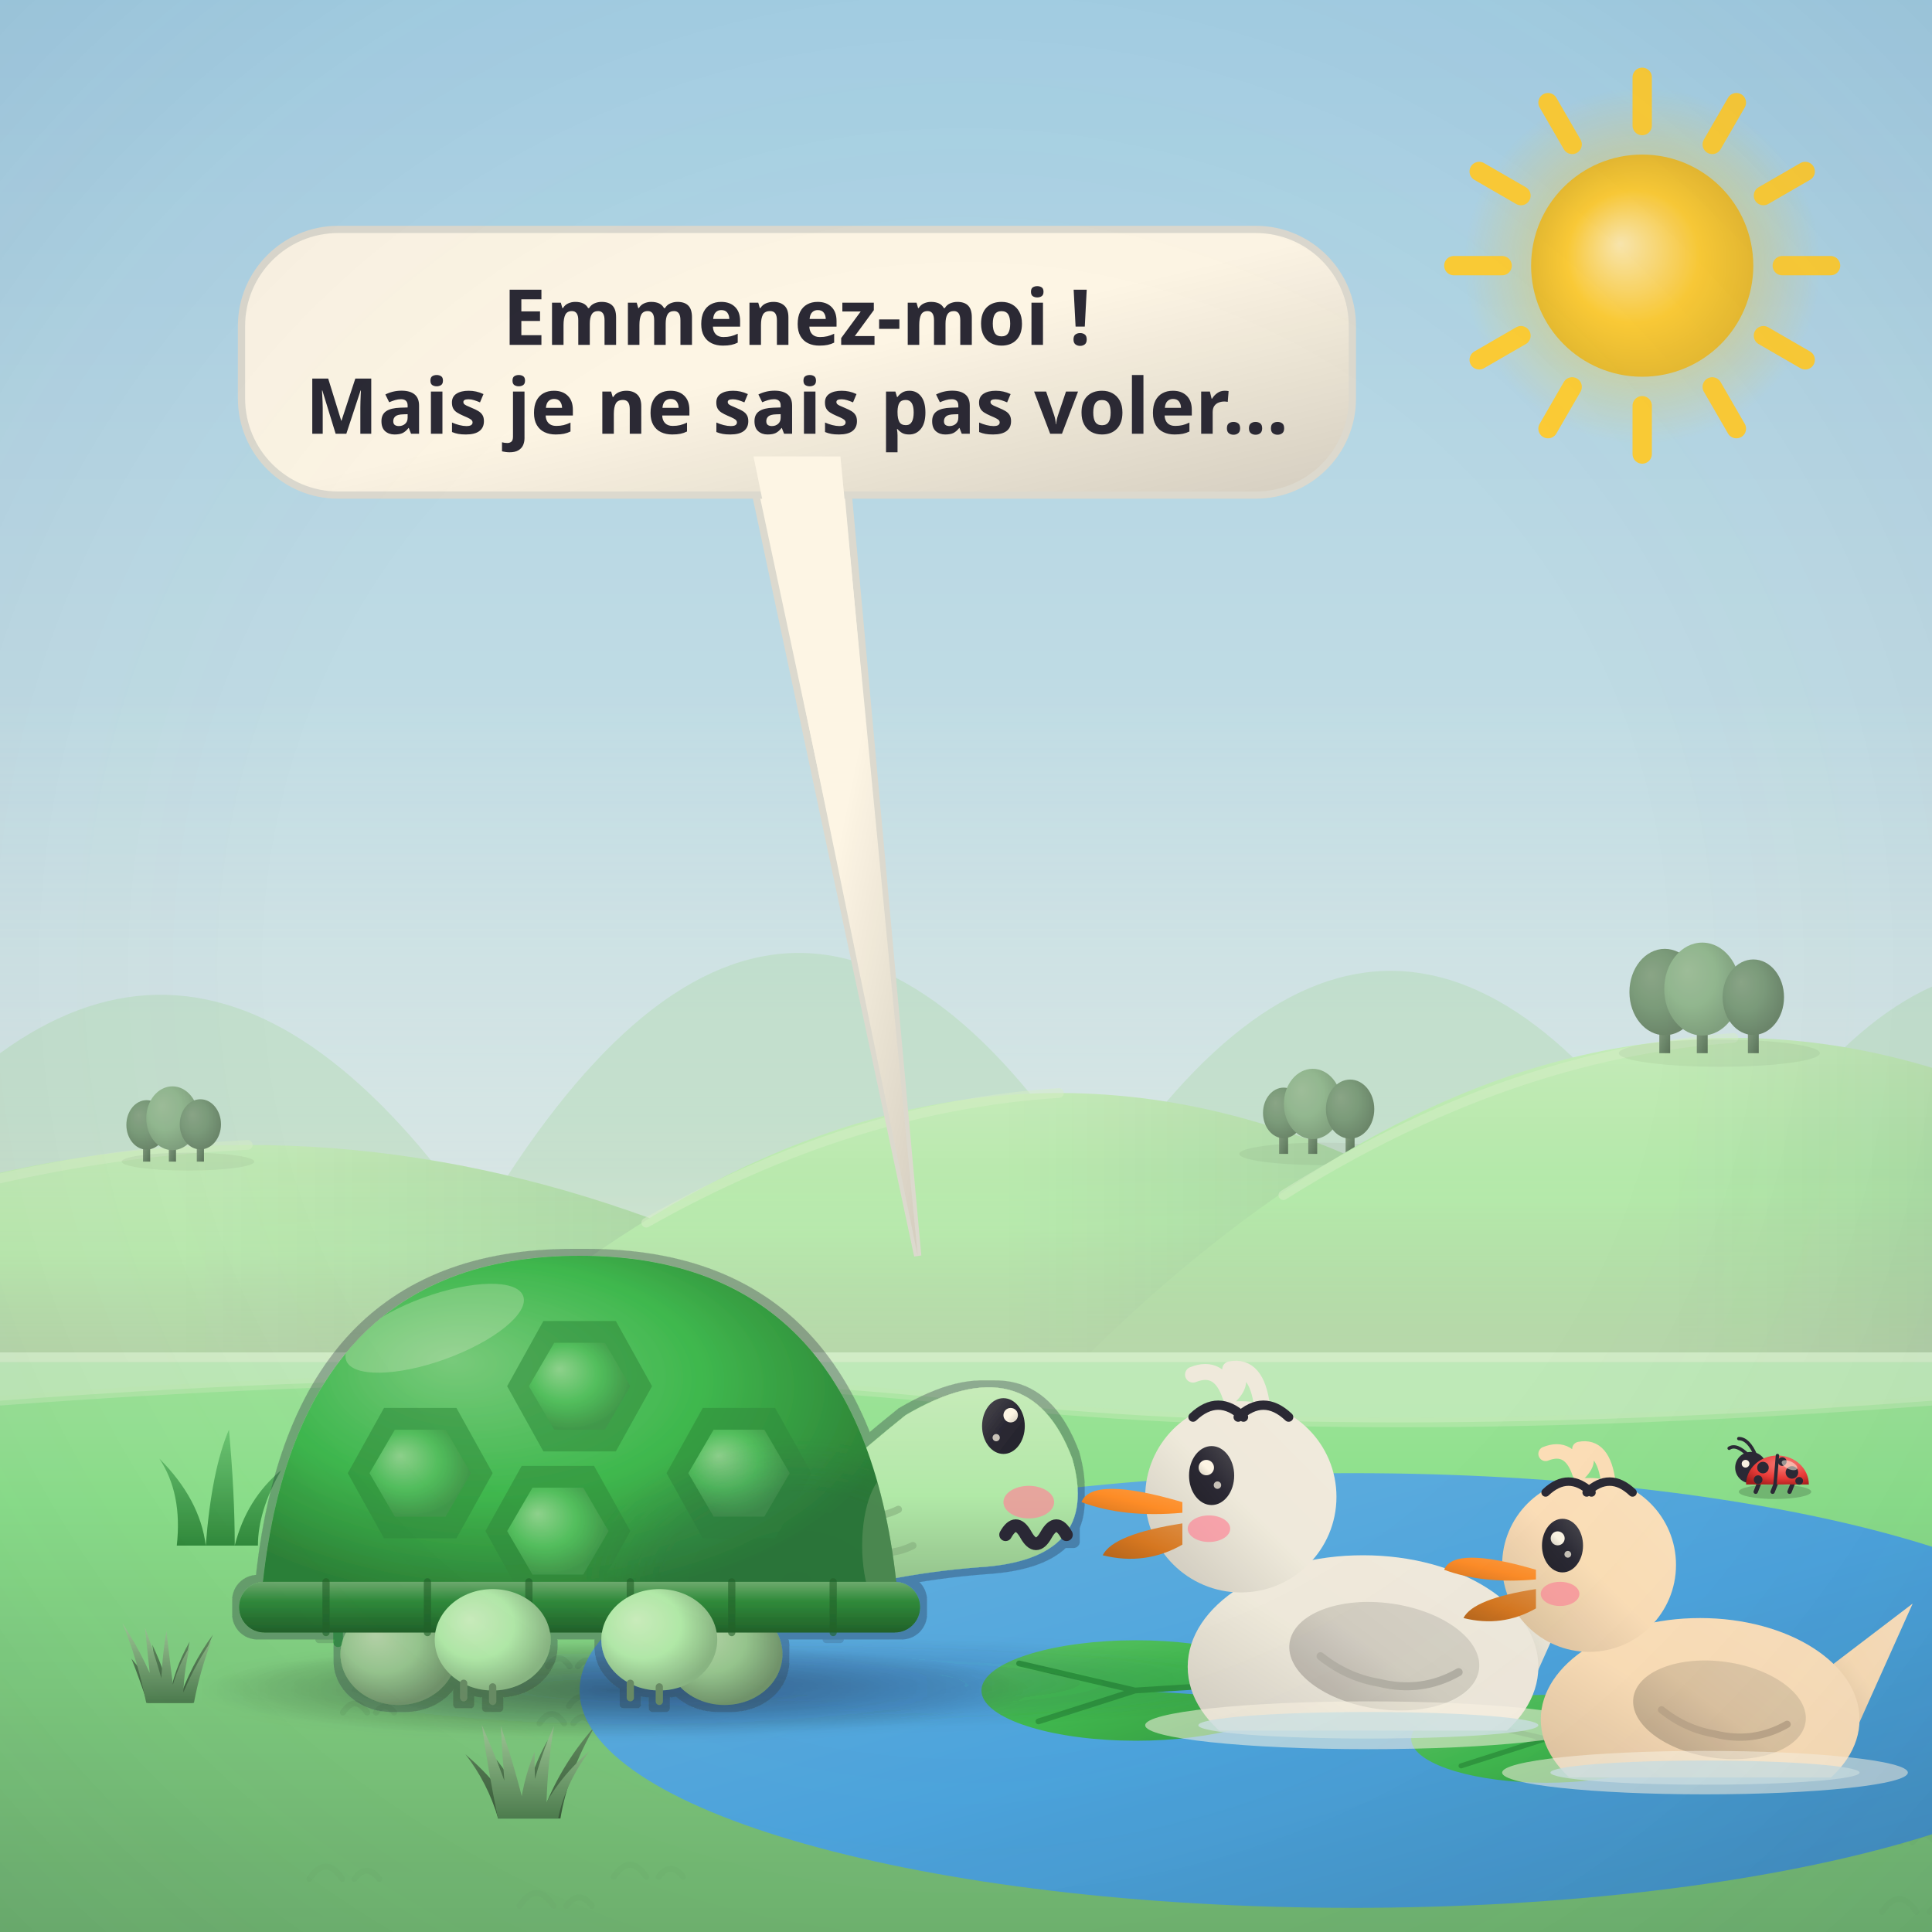
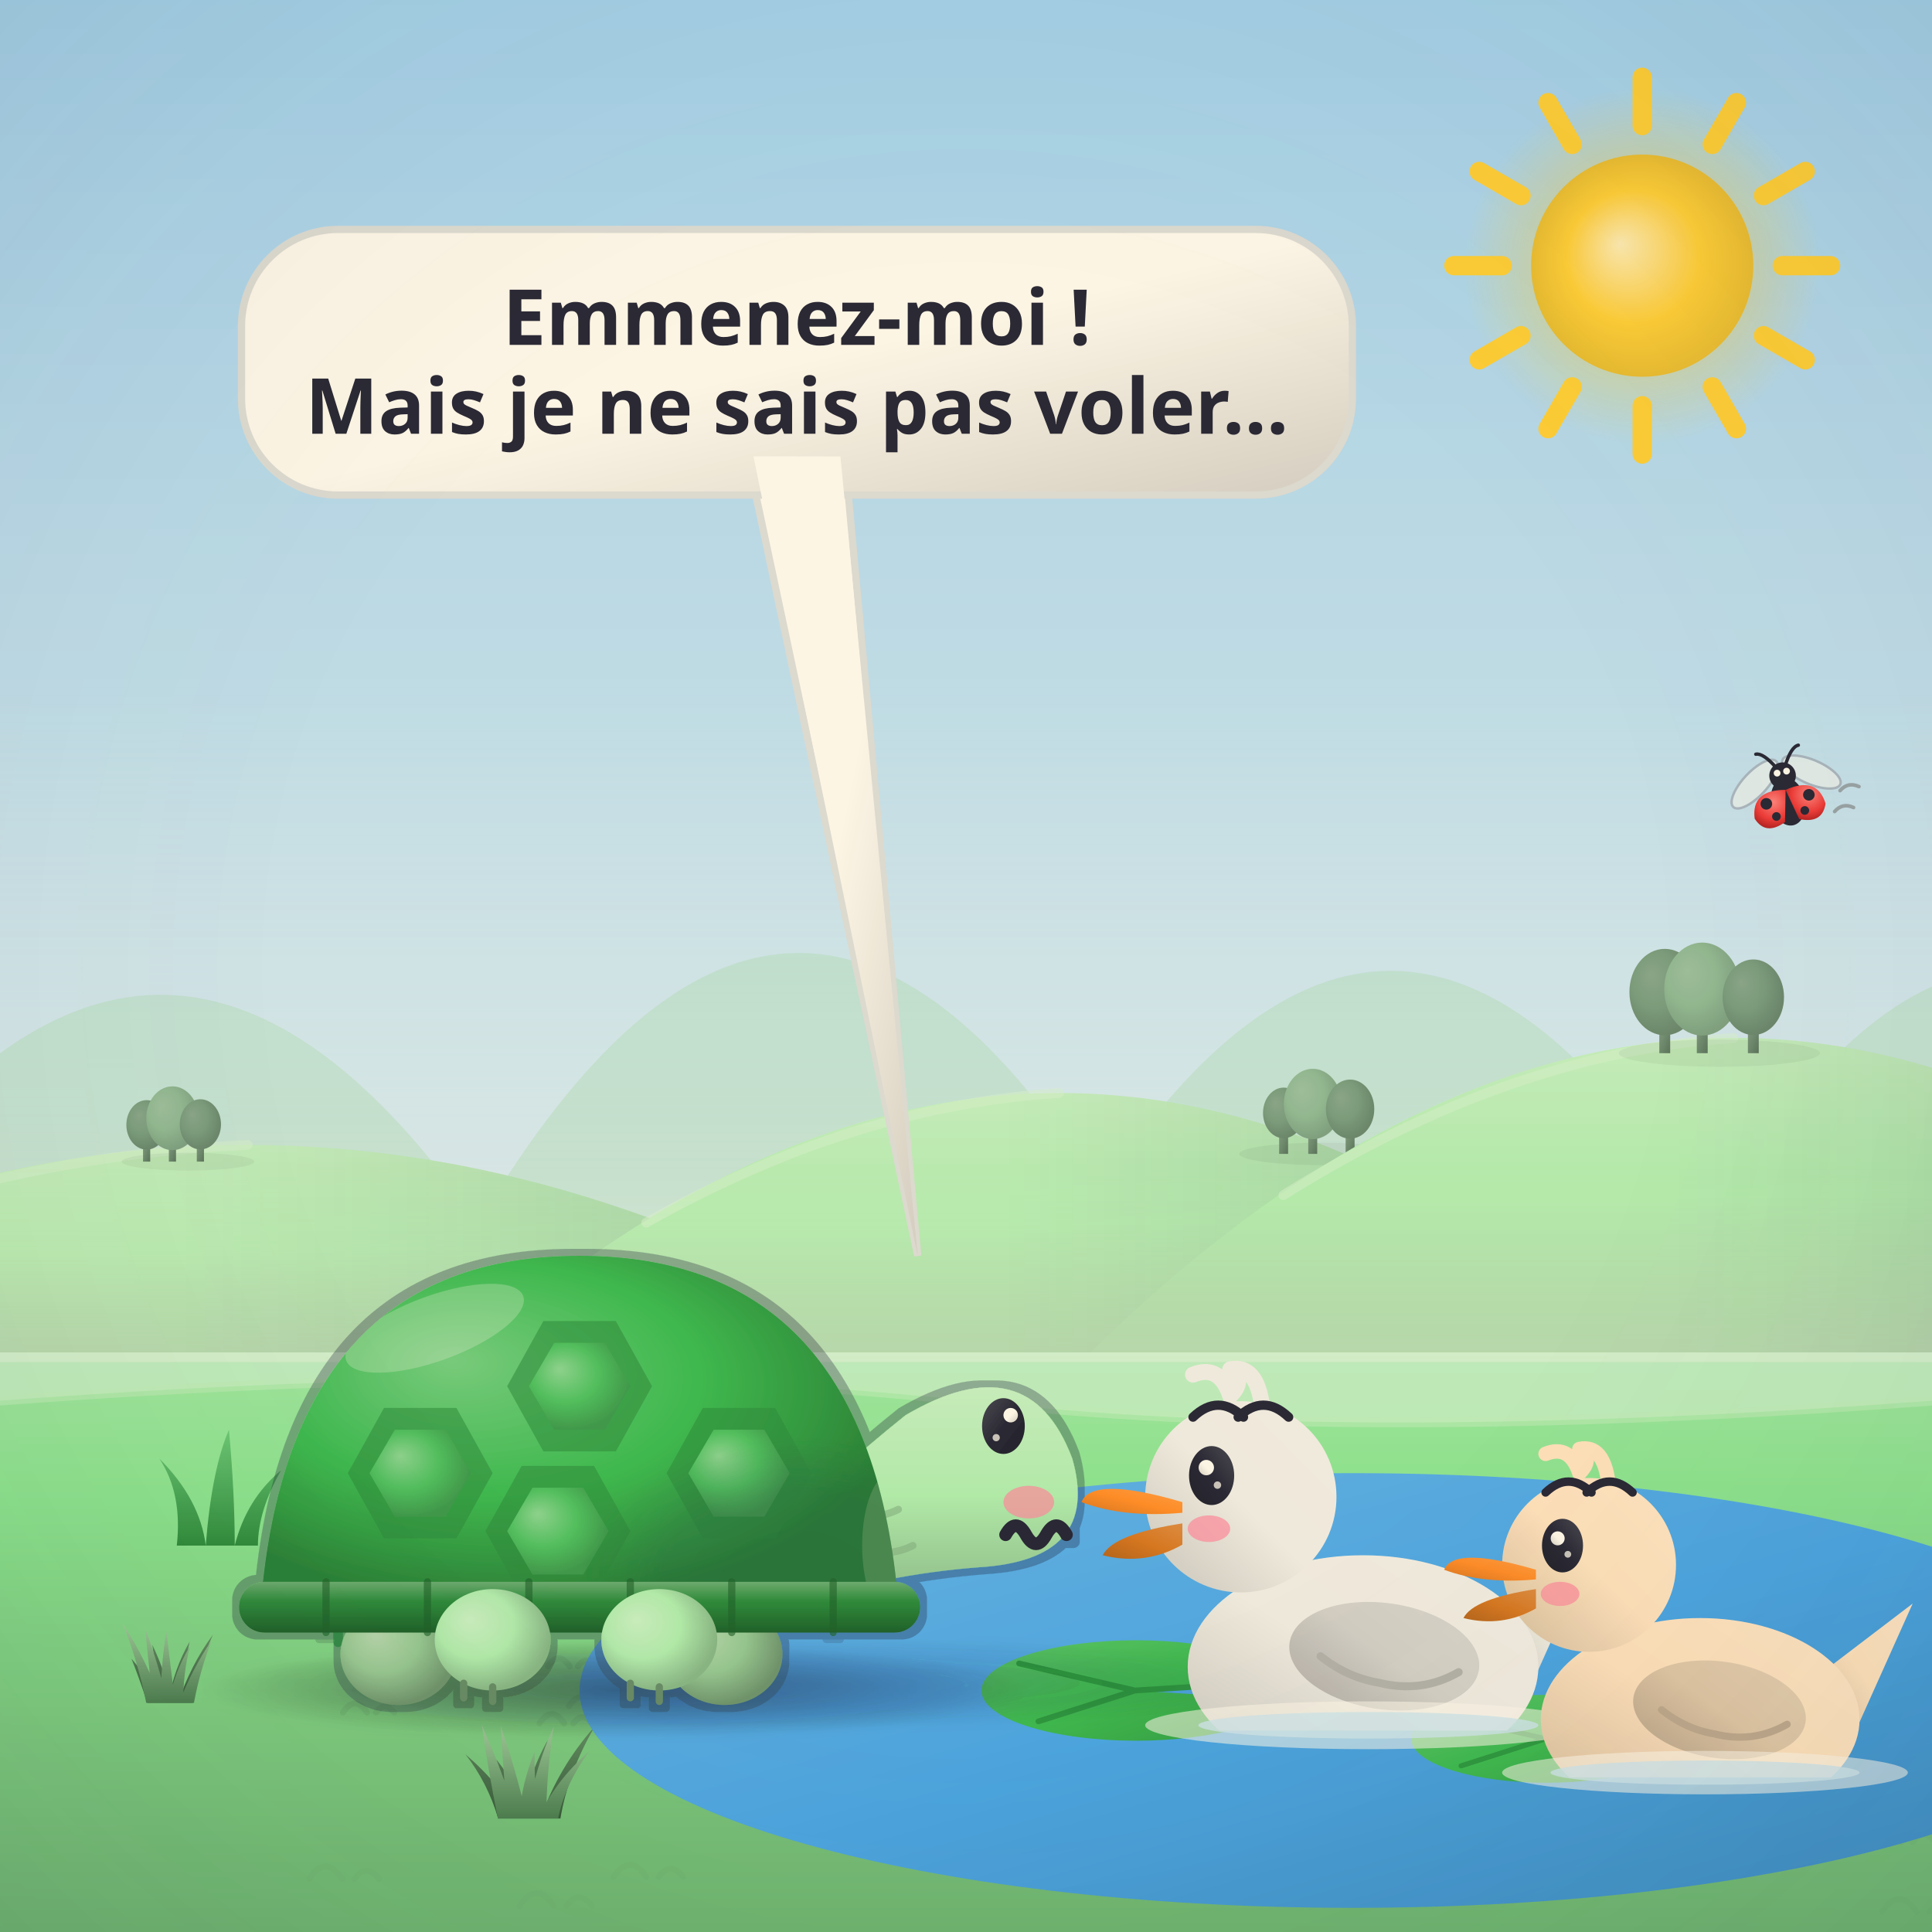
<svg xmlns="http://www.w3.org/2000/svg" viewBox="0 0 800 800" width="800" height="800">
  <defs>
    <linearGradient id="d16" x1="0" y1="0" x2="0" y2="1">
      <stop offset="0" stop-color="#a5d8ff" />
      <stop offset="0.5" stop-color="#cce9ff" />
      <stop offset="1" stop-color="#e7f5ff" />
    </linearGradient>
    <linearGradient id="vol0044542" x1="0" y1="0" x2="1" y2="1">
      <stop offset="0" stop-color="#ffffff" />
      <stop offset="0.5" stop-color="#fff" />
      <stop offset="1" stop-color="#d6d6d6" />
    </linearGradient>
    <radialGradient id="vol0786585" cx="0.4" cy="0.3" r="0.8">
      <stop offset="0" stop-color="#ff8787" />
      <stop offset="0.6" stop-color="#f03e3e" />
      <stop offset="1" stop-color="#a61e1e" />
    </radialGradient>
    <radialGradient id="vol0b5e702" cx="0.5" cy="0.5" r="0.5">
      <stop offset="0" stop-color="#1c2a52" stop-opacity="0.149" />
      <stop offset="0.62" stop-color="#1c2a52" stop-opacity="0.132" />
      <stop offset="1" stop-color="#1c2a52" stop-opacity="0" />
    </radialGradient>
    <linearGradient id="vol0dc8f22" x1="0" y1="0" x2="0" y2="1">
      <stop offset="0" stop-color="#9eecaa" />
      <stop offset="0.22" stop-color="#8ce99a" />
      <stop offset="1" stop-color="#70ba7b" />
    </linearGradient>
    <linearGradient id="vol0eeb2a7" x1="0" y1="0" x2="0" y2="1">
      <stop offset="0" stop-color="#a2d2a9" />
      <stop offset="1" stop-color="#4e8256" />
    </linearGradient>
    <linearGradient id="vol1fdc36e" x1="0" y1="0" x2="0" y2="1">
      <stop offset="0" stop-color="#c9f5cf" />
      <stop offset="0.5" stop-color="#b2f2bb" />
      <stop offset="1" stop-color="#8ec195" />
    </linearGradient>
    <radialGradient id="vol22f2924" cx="0.4" cy="0.4" r="0.6" fx="0.3" fy="0.3">
      <stop offset="0" stop-color="#ffe99d" />
      <stop offset="0.55" stop-color="#ffd43b" />
      <stop offset="1" stop-color="#bf9f2c" />
    </radialGradient>
    <radialGradient id="vol285ebc9" cx="0.5" cy="0.5" r="0.5">
      <stop offset="0" stop-color="#000" stop-opacity="0.286" />
      <stop offset="0.55" stop-color="#000" stop-opacity="0.143" />
      <stop offset="1" stop-color="#000" stop-opacity="0" />
    </radialGradient>
    <linearGradient id="vol31ba5c9" x1="0" y1="0" x2="1" y2="1">
      <stop offset="0" stop-color="#e4d4bf" />
      <stop offset="0.5" stop-color="#e0ccb3" />
      <stop offset="1" stop-color="#bcab96" />
    </linearGradient>
    <radialGradient id="vol32b1e82" cx="0.4" cy="0.4" r="0.6" fx="0.3" fy="0.3">
      <stop offset="0" stop-color="#8fd99c" />
      <stop offset="0.55" stop-color="#53c667" />
      <stop offset="1" stop-color="#429e52" />
    </radialGradient>
    <linearGradient id="vol38c8b34" x1="0" y1="0" x2="1" y2="1">
      <stop offset="0" stop-color="#4c4c59" />
      <stop offset="0.5" stop-color="#2b2b3a" />
      <stop offset="1" stop-color="#242430" />
    </linearGradient>
    <linearGradient id="vol4430391" x1="0" y1="0" x2="1" y2="1">
      <stop offset="0" stop-color="#ffebd4" />
      <stop offset="0.5" stop-color="#ffe8cc" />
      <stop offset="1" stop-color="#d6c2ab" />
    </linearGradient>
    <radialGradient id="vol4766972" cx="0.4" cy="0.4" r="0.6" fx="0.3" fy="0.3">
      <stop offset="0" stop-color="#79d289" />
      <stop offset="0.55" stop-color="#40c057" />
      <stop offset="1" stop-color="#2c863c" />
    </radialGradient>
    <radialGradient id="vol4d128eb" cx="0.4" cy="0.4" r="0.6" fx="0.3" fy="0.3">
      <stop offset="0" stop-color="#9fc5ab" />
      <stop offset="0.55" stop-color="#93bea0" />
      <stop offset="1" stop-color="#81a78c" />
    </radialGradient>
    <linearGradient id="vol563435a" x1="0" y1="0" x2="0" y2="1">
      <stop offset="0" stop-color="#6eb17a" />
      <stop offset="0.38" stop-color="#309041" />
      <stop offset="1" stop-color="#21642d" />
    </linearGradient>
    <linearGradient id="vol5f1bffa" x1="0" y1="0" x2="1" y2="1">
      <stop offset="0" stop-color="#de9047" />
      <stop offset="0.5" stop-color="#d87c24" />
      <stop offset="1" stop-color="#b5681e" />
    </linearGradient>
    <radialGradient id="vol6a07f19" cx="0.4" cy="0.4" r="0.6" fx="0.3" fy="0.3">
      <stop offset="0" stop-color="#8bac96" />
      <stop offset="0.55" stop-color="#7ca188" />
      <stop offset="1" stop-color="#6d8d77" />
    </radialGradient>
    <radialGradient id="vol6ff428d" cx="0.5" cy="0.5" r="0.5" fx="0.4" fy="0.4">
      <stop offset="0" stop-color="#fff2c4" />
      <stop offset="0.6" stop-color="#ffd43b" />
      <stop offset="1" stop-color="#eac336" />
    </radialGradient>
    <linearGradient id="vol72b7b94" x1="0" y1="0" x2="0" y2="1">
      <stop offset="0" stop-color="#6fcf81" />
      <stop offset="1" stop-color="#309041" />
    </linearGradient>
    <radialGradient id="vol8bda838" cx="0.5" cy="0.5" r="0.7">
      <stop offset="0.5" stop-color="#1c2a52" stop-opacity="0" />
      <stop offset="0.8" stop-color="#1c2a52" stop-opacity="0.036" />
      <stop offset="1" stop-color="#1c2a52" stop-opacity="0.08" />
    </radialGradient>
    <linearGradient id="vol8c3f456" x1="0" y1="0" x2="1" y2="1">
      <stop offset="0" stop-color="#5eca71" />
      <stop offset="0.5" stop-color="#40c057" />
      <stop offset="1" stop-color="#35a149" />
    </linearGradient>
    <linearGradient id="vol904759d" x1="0" y1="0" x2="0" y2="1">
      <stop offset="0.35" stop-color="#f0f9ff" stop-opacity="0" />
      <stop offset="0.75" stop-color="#f0f9ff" stop-opacity="0.35" />
      <stop offset="1" stop-color="#f0f9ff" stop-opacity="0.1" />
    </linearGradient>
    <linearGradient id="vol91924e7" x1="0" y1="0" x2="1" y2="1">
      <stop offset="0" stop-color="#ffa34c" />
      <stop offset="0.5" stop-color="#ff922b" />
      <stop offset="1" stop-color="#d67a24" />
    </linearGradient>
    <linearGradient id="vol9aae608" x1="0" y1="0" x2="0" y2="1">
      <stop offset="0" stop-color="#ffffff" stop-opacity="0" />
      <stop offset="1" stop-color="#ffffff" stop-opacity="0.3" />
    </linearGradient>
    <radialGradient id="vol9abd463" cx="0.5" cy="0.5" r="0.5">
      <stop offset="0" stop-color="#1c2a52" stop-opacity="0.117" />
      <stop offset="0.6" stop-color="#1c2a52" stop-opacity="0.059" />
      <stop offset="1" stop-color="#1c2a52" stop-opacity="0" />
    </radialGradient>
    <radialGradient id="vola5db7ce" cx="0.5" cy="0.5" r="0.5">
      <stop offset="0.55" stop-color="#ffd43b" stop-opacity="0.35" />
      <stop offset="1" stop-color="#ffd43b" stop-opacity="0" />
    </radialGradient>
    <linearGradient id="vola88da3a" x1="0" y1="0" x2="1" y2="1">
      <stop offset="0" stop-color="#69b8f8" />
      <stop offset="0.5" stop-color="#4dabf7" />
      <stop offset="1" stop-color="#408fcf" />
    </linearGradient>
    <linearGradient id="volaba7111" x1="0" y1="0" x2="1" y2="1">
      <stop offset="0" stop-color="#dadbdd" />
      <stop offset="0.5" stop-color="#d4d5d7" />
      <stop offset="1" stop-color="#b2b2b4" />
    </linearGradient>
    <radialGradient id="volb09a5be" cx="0.4" cy="0.4" r="0.6" fx="0.3" fy="0.3">
      <stop offset="0" stop-color="#ffb1b1" />
      <stop offset="0.55" stop-color="#ff8787" />
      <stop offset="1" stop-color="#cc6c6c" />
    </radialGradient>
    <linearGradient id="volb32f7d0" x1="0" y1="0" x2="0" y2="1">
      <stop offset="0" stop-color="#c1f2cf" />
      <stop offset="1" stop-color="#b2f2bb" />
    </linearGradient>
    <linearGradient id="volb3c4609" x1="0" y1="0" x2="0" y2="1">
      <stop offset="0" stop-color="#65936c" />
      <stop offset="1" stop-color="#385d3d" />
    </linearGradient>
    <linearGradient id="volba675e3" x1="0" y1="0" x2="1" y2="0">
      <stop offset="0.45" stop-color="#1c2a52" stop-opacity="0" />
      <stop offset="1" stop-color="#1c2a52" stop-opacity="0.16" />
    </linearGradient>
    <linearGradient id="volc04d6a3" x1="0" y1="0" x2="1" y2="1">
      <stop offset="0" stop-color="#85a08d" />
      <stop offset="0.5" stop-color="#6e8e78" />
      <stop offset="1" stop-color="#5c7764" />
    </linearGradient>
    <radialGradient id="voldaf50d5" cx="0.4" cy="0.4" r="0.6" fx="0.3" fy="0.3">
      <stop offset="0" stop-color="#b6dcbb" />
      <stop offset="0.55" stop-color="#97cd9e" />
      <stop offset="1" stop-color="#719976" />
    </radialGradient>
    <linearGradient id="vole143ec3" x1="0" y1="0" x2="1" y2="1">
      <stop offset="0" stop-color="#6cd67e" />
      <stop offset="0.5" stop-color="#51cf66" />
      <stop offset="1" stop-color="#44ad55" />
    </linearGradient>
    <linearGradient id="vole772153" x1="0" y1="0" x2="1" y2="1">
      <stop offset="0" stop-color="#ffffff" />
      <stop offset="0.5" stop-color="#ffffff" />
      <stop offset="1" stop-color="#d6d6d6" />
    </linearGradient>
    <radialGradient id="volea3948a" cx="0.4" cy="0.4" r="0.6" fx="0.3" fy="0.3">
      <stop offset="0" stop-color="#ccf6d2" />
      <stop offset="0.55" stop-color="#b2f2bb" />
      <stop offset="1" stop-color="#8abc91" />
    </radialGradient>
    <linearGradient id="volf9df0c8" x1="0" y1="0" x2="1" y2="1">
      <stop offset="0" stop-color="#f3f4f6" />
      <stop offset="0.5" stop-color="#f1f3f5" />
      <stop offset="1" stop-color="#cacccd" />
    </linearGradient>
    <linearGradient id="volfe59c7b" x1="0" y1="0" x2="0" y2="1">
      <stop offset="0" stop-color="#c7f5ce" />
      <stop offset="0.5" stop-color="#b2f2bb" />
      <stop offset="1" stop-color="#9cd4a4" />
    </linearGradient>
  </defs>
  <rect x="0" y="0" width="800" height="800" fill="url(#d16)" />
  <rect x="0" y="0" width="800" height="800" fill="url(#vol904759d)" />
  <g>
    <circle cx="680" cy="110" r="73.6" fill="url(#vola5db7ce)" />
    <line x1="738" y1="110" x2="758" y2="110" stroke="#ffd43b" stroke-width="8" stroke-linecap="round" />
    <line x1="730.2" y1="139" x2="747.5" y2="149" stroke="#ffd43b" stroke-width="8" stroke-linecap="round" />
    <line x1="709" y1="160.2" x2="719" y2="177.5" stroke="#ffd43b" stroke-width="8" stroke-linecap="round" />
    <line x1="680" y1="168" x2="680" y2="188" stroke="#ffd43b" stroke-width="8" stroke-linecap="round" />
    <line x1="651" y1="160.2" x2="641" y2="177.5" stroke="#ffd43b" stroke-width="8" stroke-linecap="round" />
    <line x1="629.8" y1="139" x2="612.5" y2="149" stroke="#ffd43b" stroke-width="8" stroke-linecap="round" />
    <line x1="622" y1="110" x2="602" y2="110" stroke="#ffd43b" stroke-width="8" stroke-linecap="round" />
    <line x1="629.8" y1="81" x2="612.5" y2="71" stroke="#ffd43b" stroke-width="8" stroke-linecap="round" />
    <line x1="651" y1="59.8" x2="641" y2="42.5" stroke="#ffd43b" stroke-width="8" stroke-linecap="round" />
    <line x1="680" y1="52" x2="680" y2="32" stroke="#ffd43b" stroke-width="8" stroke-linecap="round" />
    <line x1="709" y1="59.8" x2="719" y2="42.5" stroke="#ffd43b" stroke-width="8" stroke-linecap="round" />
    <line x1="730.2" y1="81" x2="747.5" y2="71" stroke="#ffd43b" stroke-width="8" stroke-linecap="round" />
    <circle cx="680" cy="110" r="46" fill="url(#vol6ff428d)" />
  </g>
  <path d="M -60 560 L -60 499.5 Q 69 320.9 198 506.5 Q 326.7 289.5 455.4 493.3 Q 581.1 302.8 706.7 509.8 Q 825.9 304.6 945.1 486.8 L 945.1 560 Z" fill="#aee2be" opacity="0.4" />
  <rect x="0" y="558" width="800" height="140" fill="url(#volb32f7d0)" />
  <path d="M -177.7 560 Q 102.6 388.2 382.8 560 Z" fill="url(#volfe59c7b)" />
  <path d="M -177.7 560 Q 102.6 388.2 382.8 560 Z" fill="url(#volba675e3)" />
  <path d="M -93.7 517 Q 4.5 478.4 102.6 474.1" fill="none" stroke="#d8f8dd" stroke-width="4" stroke-linecap="round" stroke-linejoin="round" opacity="0.5" />
  <g transform="translate(73.4 481) scale(0.742 0.742)">
    <ellipse cx="6" cy="0" rx="37" ry="5" fill="#000" opacity="0.05" />
    <rect x="-19.1" y="-10" width="4" height="10" fill="url(#volc04d6a3)" />
    <ellipse cx="-17.1" cy="-20.5" rx="11.3" ry="13.8" fill="url(#vol6a07f19)" />
    <rect x="-4.7" y="-10" width="4" height="10" fill="url(#volc04d6a3)" />
    <ellipse cx="-2.7" cy="-24.2" rx="14.6" ry="17.8" fill="url(#vol4d128eb)" />
    <rect x="10.9" y="-10" width="4" height="10" fill="url(#volc04d6a3)" />
    <ellipse cx="12.9" cy="-20.8" rx="11.5" ry="14" fill="url(#vol6a07f19)" />
  </g>
  <path d="M 194.4 560 Q 438.5 345.2 682.7 560 Z" fill="url(#volfe59c7b)" />
  <path d="M 194.4 560 Q 438.5 345.2 682.7 560 Z" fill="url(#volba675e3)" />
  <path d="M 267.6 506.3 Q 353.1 458 438.5 452.6" fill="none" stroke="#d8f8dd" stroke-width="4" stroke-linecap="round" stroke-linejoin="round" opacity="0.5" />
  <g transform="translate(541.9 477.8) scale(0.927 0.927)">
    <ellipse cx="6" cy="0" rx="37" ry="5" fill="#000" opacity="0.05" />
    <rect x="-13.2" y="-10" width="4" height="10" fill="url(#volc04d6a3)" />
    <ellipse cx="-11.2" cy="-18.3" rx="9.2" ry="11.3" fill="url(#vol6a07f19)" />
    <rect x="-0.2" y="-10" width="4" height="10" fill="url(#volc04d6a3)" />
    <ellipse cx="1.8" cy="-22.3" rx="12.9" ry="15.7" fill="url(#vol4d128eb)" />
    <rect x="16.5" y="-10" width="4" height="10" fill="url(#volc04d6a3)" />
    <ellipse cx="18.5" cy="-20" rx="10.8" ry="13.2" fill="url(#vol6a07f19)" />
  </g>
  <path d="M 451.5 560 Q 717.8 299.5 984.1 560 Z" fill="url(#volfe59c7b)" />
  <path d="M 451.5 560 Q 717.8 299.5 984.1 560 Z" fill="url(#volba675e3)" />
  <path d="M 531.4 494.9 Q 624.6 436.3 717.8 429.8" fill="none" stroke="#d8f8dd" stroke-width="4" stroke-linecap="round" stroke-linejoin="round" opacity="0.5" />
  <g transform="translate(705.2 436.1) scale(1.125 1.125)">
    <ellipse cx="6" cy="0" rx="37" ry="5" fill="#000" opacity="0.05" />
    <rect x="-16.1" y="-10" width="4" height="10" fill="url(#volc04d6a3)" />
    <ellipse cx="-14.1" cy="-22.5" rx="13" ry="15.9" fill="url(#vol6a07f19)" />
    <rect x="-2.3" y="-10" width="4" height="10" fill="url(#volc04d6a3)" />
    <ellipse cx="-0.3" cy="-23.6" rx="14" ry="17.1" fill="url(#vol4d128eb)" />
    <rect x="16.5" y="-10" width="4" height="10" fill="url(#volc04d6a3)" />
    <ellipse cx="18.5" cy="-20.6" rx="11.3" ry="13.9" fill="url(#vol6a07f19)" />
  </g>
  <rect x="0" y="483" width="800" height="81" fill="url(#vol9aae608)" />
  <path d="M 0 580 Q 240.0 562 400.0 580 T 800 580 L 800 800 L 0 800 Z" fill="url(#vol0dc8f22)" />
  <path d="M 0 580 Q 240.0 562 400.0 580 T 800 580" fill="none" stroke="#bff2c7" stroke-width="4" stroke-linecap="round" stroke-linejoin="round" opacity="0.55" />
  <path d="M 235.6 706.4 q 4.9 -7.4 9.8 0 m 3.7 0 q 3.7 -4.9 7.4 0 M 774.3 762.9 q 6.4 -9.6 12.8 0 m 4.8 0 q 4.8 -6.4 9.6 0 M 520.7 728.8 q 5.5 -8.2 11 0 m 4.1 0 q 4.1 -5.5 8.2 0 M 226.9 690 q 4.5 -6.7 9 0 m 3.4 0 q 3.4 -4.5 6.7 0 M 779.3 791.7 q 7.1 -10.7 14.3 0 m 5.4 0 q 5.4 -7.1 10.7 0 M 701.7 644.8 q 3.3 -5 6.6 0 m 2.5 0 q 2.5 -3.3 5 0 M 215.1 789.2 q 7.1 -10.6 14.1 0 m 5.3 0 q 5.3 -7.1 10.6 0 M 556 673.2 q 4 -6.1 8.1 0 m 3 0 q 3 -4 6.1 0 M 142 709.1 q 5 -7.5 10 0 m 3.7 0 q 3.7 -5 7.5 0 M 785.5 704.8 q 4.9 -7.3 9.7 0 m 3.7 0 q 3.7 -4.9 7.3 0 M 246.5 674 q 4.1 -6.1 8.1 0 m 3.1 0 q 3.1 -4.1 6.1 0 M 341.6 674.9 q 4.1 -6.1 8.2 0 m 3.1 0 q 3.1 -4.1 6.1 0 M 488.9 716.9 q 5.2 -7.8 10.4 0 m 3.9 0 q 3.9 -5.2 7.8 0 M 519.4 779.4 q 6.8 -10.2 13.6 0 m 5.1 0 q 5.1 -6.8 10.2 0 M 657.6 664.6 q 3.8 -5.7 7.6 0 m 2.9 0 q 2.9 -3.8 5.7 0 M 542.2 678.9 q 4.2 -6.3 8.4 0 m 3.1 0 q 3.1 -4.2 6.3 0 M 162.6 697.9 q 4.7 -7 9.4 0 m 3.5 0 q 3.5 -4.7 7 0 M 254.1 777.2 q 6.8 -10.1 13.5 0 m 5.1 0 q 5.1 -6.8 10.1 0 M 755.9 700.9 q 4.8 -7.2 9.5 0 m 3.6 0 q 3.6 -4.8 7.2 0 M 642.8 631.9 q 3 -4.5 5.9 0 m 2.2 0 q 2.2 -3 4.5 0 M 728 731.2 q 5.6 -8.3 11.1 0 m 4.2 0 q 4.2 -5.6 8.3 0 M 128.1 778 q 6.8 -10.2 13.6 0 m 5.1 0 q 5.1 -6.8 10.2 0 M 721 633.2 q 3 -4.5 6 0 m 2.3 0 q 2.3 -3 4.5 0 M 472.7 701.6 q 4.8 -7.2 9.6 0 m 3.6 0 q 3.6 -4.8 7.2 0 M 223.4 713.6 q 5.1 -7.7 10.2 0 m 3.8 0 q 3.8 -5.1 7.7 0 M 330.9 747.5 q 6 -9 12 0 m 4.5 0 q 4.5 -6 9 0" fill="none" stroke="#6db578" stroke-width="2.5" stroke-linecap="round" stroke-linejoin="round" opacity="0.35" />
  <g>
    <g transform="translate(70.2 705.1) scale(0.766 0.766)">
      <path d="M -12 0 Q -16.3 -13.1 -20.6 -23.9 Q -10.4 -11.9 -4 0 Z M -6.5 0 Q -7.1 -17.2 -9.3 -31.4 Q -1.9 -15.7 1.5 0 Z M -0.8 0 Q 2.3 -18.2 10.9 -33.1 Q 6.9 -16.5 7.2 0 Z M 4.6 0 Q 11.3 -20.3 23.5 -36.9 Q 15.3 -18.5 12.6 0 Z" fill="url(#volb3c4609)" />
      <path d="M -12.6 0 Q -17.4 -23.7 -25.5 -43.1 Q -11.4 -21.5 -4.6 0 Z M -9 0 Q -11.4 -22.4 -13.3 -40.7 Q -5.8 -20.3 -1 0 Z M -4.9 0 Q -4.6 -21.4 -1.7 -38.9 Q 0.5 -19.4 3.1 0 Z M -0.6 0 Q 2.6 -16.7 11 -30.5 Q 7.2 -15.2 7.4 0 Z M 5.2 0 Q 12.3 -18.5 22.7 -33.6 Q 16.3 -16.8 13.2 0 Z" fill="url(#vol0eeb2a7)" />
    </g>
    <g transform="translate(218.4 753) scale(1.027 1.027)">
      <path d="M -11.8 0 Q -16 -14.3 -25 -25.9 Q -10.1 -13 -3.8 0 Z M -7.4 0 Q -8.6 -13.2 -12.6 -23.9 Q -3.2 -12 0.6 0 Z M -2.1 0 Q 0.1 -17.4 8.2 -31.6 Q 4.9 -15.8 5.9 0 Z M 5.3 0 Q 12.4 -20.5 27.2 -37.2 Q 16.4 -18.6 13.3 0 Z" fill="url(#volb3c4609)" />
      <path d="M -11.9 0 Q -16.1 -20.8 -18.4 -37.8 Q -10.2 -18.9 -3.9 0 Z M -8.1 0 Q -9.8 -20.6 -10.8 -37.4 Q -4.4 -18.7 -0.1 0 Z M -3.5 0 Q -2.2 -14.8 2.9 -26.8 Q 2.7 -13.4 4.5 0 Z M -0.4 0 Q 3 -20.5 10.7 -37.3 Q 7.6 -18.7 7.6 0 Z M 4.4 0 Q 10.9 -14.9 24.9 -27.1 Q 15 -13.5 12.4 0 Z" fill="url(#vol0eeb2a7)" />
    </g>
    <g transform="translate(343.2 713.6) scale(0.813 0.813)">
      <path d="M -13.5 0 Q -18.9 -18.2 -28.9 -33.1 Q -12.8 -16.6 -5.5 0 Z M -6.3 0 Q -6.8 -15.3 -4.3 -27.8 Q -1.6 -13.9 1.7 0 Z M -1.6 0 Q 1 -19.1 4.8 -34.7 Q 5.8 -17.4 6.4 0 Z M 3.4 0 Q 9.3 -20 17.3 -36.4 Q 13.5 -18.2 11.4 0 Z" fill="url(#volb3c4609)" />
      <path d="M -11.4 0 Q -15.4 -19.2 -20.4 -35 Q -9.5 -17.5 -3.4 0 Z M -7.9 0 Q -9.6 -22 -8.3 -40 Q -4.1 -20 0.1 0 Z M -3.6 0 Q -2.4 -15.1 1.6 -27.5 Q 2.5 -13.8 4.4 0 Z M -0.8 0 Q 2.3 -18.9 8 -34.4 Q 6.9 -17.2 7.2 0 Z M 4.4 0 Q 11.1 -17.3 19.9 -31.4 Q 15.1 -15.7 12.4 0 Z" fill="url(#vol0eeb2a7)" />
    </g>
    <g transform="translate(480.3 769) scale(1.115 1.115)">
      <path d="M -11.3 0 Q -15.2 -13.1 -16.5 -23.9 Q -9.4 -11.9 -3.3 0 Z M -7.1 0 Q -8.2 -17.9 -8.8 -32.6 Q -2.9 -16.3 0.9 0 Z M -0.9 0 Q 2.2 -15.5 7 -28.1 Q 6.8 -14.1 7.1 0 Z M 2.8 0 Q 8.4 -16.1 16.6 -29.2 Q 12.7 -14.6 10.8 0 Z" fill="url(#volb3c4609)" />
      <path d="M -11.4 0 Q -15.3 -20.2 -19.3 -36.7 Q -9.5 -18.4 -3.4 0 Z M -8.6 0 Q -10.7 -21.1 -15.8 -38.3 Q -5.2 -19.2 -0.6 0 Z M -4.7 0 Q -4.1 -21.6 1 -39.3 Q 1 -19.6 3.3 0 Z M 0.9 0 Q 5.2 -24 14.3 -43.7 Q 9.7 -21.8 8.9 0 Z M 4.1 0 Q 10.5 -15.6 20.5 -28.4 Q 14.6 -14.2 12.1 0 Z" fill="url(#vol0eeb2a7)" />
    </g>
    <g transform="translate(624.5 761.2) scale(1.072 1.072)">
      <path d="M -10.8 0 Q -14.4 -18.8 -17.2 -34.2 Q -8.6 -17.1 -2.8 0 Z M -5.2 0 Q -5 -17.6 -3.3 -32.1 Q 0.1 -16 2.8 0 Z M -1.5 0 Q 1.2 -17.8 10.9 -32.3 Q 5.9 -16.2 6.5 0 Z M 4.8 0 Q 11.6 -19.2 27.3 -34.8 Q 15.6 -17.4 12.8 0 Z" fill="url(#volb3c4609)" />
      <path d="M -12.2 0 Q -16.6 -21.2 -25.6 -38.5 Q -10.7 -19.2 -4.2 0 Z M -7.9 0 Q -9.6 -16.2 -13 -29.5 Q -4.1 -14.7 0.1 0 Z M -3.1 0 Q -1.5 -22.6 -1.2 -41.1 Q 3.4 -20.5 4.9 0 Z M -0.8 0 Q 2.4 -19.3 7.5 -35.1 Q 7 -17.6 7.2 0 Z M 4.6 0 Q 11.3 -18.3 20 -33.3 Q 15.3 -16.7 12.6 0 Z" fill="url(#vol0eeb2a7)" />
    </g>
    <g transform="translate(777.2 742.8) scale(0.972 0.972)">
      <path d="M -11.4 0 Q -15.3 -19.8 -21.3 -36.1 Q -9.5 -18 -3.4 0 Z M -7.6 0 Q -9 -19.8 -11.5 -36 Q -3.6 -18 0.4 0 Z M -2.5 0 Q -0.6 -15.1 4.3 -27.4 Q 4.3 -13.7 5.5 0 Z M 2.7 0 Q 8.2 -19.8 22.5 -36.1 Q 12.5 -18 10.7 0 Z" fill="url(#volb3c4609)" />
      <path d="M -13 0 Q -17.9 -16 -24.5 -29 Q -11.9 -14.5 -5 0 Z M -9.6 0 Q -12.3 -22.7 -19 -41.3 Q -6.7 -20.7 -1.6 0 Z M -4.6 0 Q -4 -23.8 -5.4 -43.3 Q 1 -21.6 3.4 0 Z M -0.8 0 Q 2.3 -16.2 7.2 -29.4 Q 7 -14.7 7.2 0 Z M 3.7 0 Q 9.9 -15.3 18.4 -27.8 Q 14 -13.9 11.7 0 Z" fill="url(#vol0eeb2a7)" />
    </g>
  </g>
  <ellipse cx="560" cy="700" rx="320" ry="90" fill="url(#vola88da3a)" />
  <g transform="translate(470 700) scale(0.8 0.8)">
    <path d="M 0 0 L 79 -5 A 80 26 0 1 0 79 5 Z" fill="url(#vol8c3f456)" />
    <path d="M 0 0 L 79 -5 M 0 0 L -60 -14 M 0 0 L -50 16" fill="none" stroke="#2f9e44" stroke-width="3" stroke-linecap="round" stroke-linejoin="round" />
  </g>
  <g transform="translate(640 720) scale(0.7 0.7)">
    <path d="M 0 0 L 79 -5 A 80 26 0 1 0 79 5 Z" fill="url(#vol8c3f456)" />
    <path d="M 0 0 L 79 -5 M 0 0 L -60 -14 M 0 0 L -50 16" fill="none" stroke="#2f9e44" stroke-width="3" stroke-linecap="round" stroke-linejoin="round" />
  </g>
  <g transform="translate(90 640) scale(1.2 1.2)">
    <path d="M -14 0 Q -12 -18 -20 -30 Q -6 -16 -4 0 Q -2 -26 4 -40 Q 6 -18 6 0 Q 10 -16 22 -26 Q 14 -12 14 0 Z" fill="url(#vol72b7b94)" />
  </g>
  <g transform="translate(140 680) scale(0.8 0.8)">
    <line x1="0" y1="0" x2="0" y2="-60" stroke="#40c057" stroke-width="5" stroke-linecap="round" />
    <ellipse cx="10" cy="-27" rx="12" ry="5" fill="url(#vole143ec3)" transform="rotate(-30 10 -27)" />
    <circle cx="11" cy="-60" r="10" fill="url(#volb09a5be)" />
    <circle cx="3.4" cy="-49.5" r="10" fill="url(#volb09a5be)" />
    <circle cx="-8.9" cy="-53.5" r="10" fill="url(#volb09a5be)" />
    <circle cx="-8.9" cy="-66.5" r="10" fill="url(#volb09a5be)" />
    <circle cx="3.4" cy="-70.5" r="10" fill="url(#volb09a5be)" />
    <circle cx="0" cy="-60" r="8" fill="url(#vol22f2924)" />
  </g>
  <g transform="translate(240 700) scale(1.5 1.5)">
    <filter id="c18" x="-15%" y="-15%" width="130%" height="130%">
      <feMorphology in="SourceAlpha" operator="dilate" radius="1.92" result="e" />
      <feFlood flood-color="#2b2b3a" flood-opacity="0.3" />
      <feComposite in2="e" operator="in" result="o" />
      <feMerge>
        <feMergeNode in="o" />
        <feMergeNode in="SourceGraphic" />
      </feMerge>
    </filter>
    <g filter="url(#c18)">
      <ellipse cx="54" cy="-2" rx="154" ry="12.5" fill="url(#vol9abd463)" />
      <ellipse cx="10" cy="0" rx="115.5" ry="13" fill="url(#vol285ebc9)" />
      <ellipse cx="-50" cy="-10" rx="16" ry="14" fill="url(#voldaf50d5)" />
      <ellipse cx="40" cy="-10" rx="16" ry="14" fill="url(#voldaf50d5)" />
      <path d="M 50 -40 Q 70 -60 90 -76 Q 124 -96 136 -64 Q 144 -36 110 -34 Q 84 -32 60 -24 Z" fill="url(#vol1fdc36e)" />
      <path d="M 70 -50 q 10 4 18 0 M 74 -40 q 10 4 18 0" fill="none" stroke="#85b58c" stroke-width="2" stroke-linecap="round" stroke-linejoin="round" opacity="0.6" />
      <path d="M -88 -24 Q -80 -120 0 -120 Q 80 -120 88 -24 Z" fill="url(#vol4766972)" />
      <polygon points="-64,-60 -54,-78 -34,-78 -24,-60 -34,-42 -54,-42" fill="#309041" opacity="0.55" />
      <polygon points="-58,-60 -51,-72 -37,-72 -30,-60 -37,-48 -51,-48" fill="url(#vol32b1e82)" />
      <polygon points="-20,-84 -10,-102 10,-102 20,-84 10,-66 -10,-66" fill="#309041" opacity="0.55" />
      <polygon points="-14,-84 -7,-96 7,-96 14,-84 7,-72 -7,-72" fill="url(#vol32b1e82)" />
      <polygon points="24,-60 34,-78 54,-78 64,-60 54,-42 34,-42" fill="#309041" opacity="0.55" />
      <polygon points="30,-60 37,-72 51,-72 58,-60 51,-48 37,-48" fill="url(#vol32b1e82)" />
      <polygon points="-26,-44 -16,-62 4,-62 14,-44 4,-26 -16,-26" fill="#309041" opacity="0.55" />
      <polygon points="-20,-44 -13,-56 1,-56 8,-44 1,-32 -13,-32" fill="url(#vol32b1e82)" />
      <clipPath id="k17">
        <path d="M -88 -24 Q -80 -120 0 -120 Q 80 -120 88 -24 Z" fill="#000" />
      </clipPath>
      <g clip-path="url(#k17)">
        <ellipse cx="60" cy="-30" rx="60" ry="40" fill="url(#vol0b5e702)" />
        <ellipse cx="86" cy="-40" rx="8" ry="20" fill="#fff4e6" opacity="0.16" />
        <ellipse cx="-40" cy="-100" rx="26" ry="9" fill="#fff" transform="rotate(-20 -40 -100)" opacity="0.24" />
      </g>
      <rect x="-94" y="-30" width="188" height="14" rx="7" fill="url(#vol563435a)" />
      <path d="M -70 -30 v 14 M -42 -30 v 14 M -14 -30 v 14 M 14 -30 v 14 M 42 -30 v 14 M 70 -30 v 14" fill="none" stroke="#21642d" stroke-width="2" stroke-linecap="round" stroke-linejoin="round" opacity="0.6" />
      <ellipse cx="-24" cy="-14" rx="16" ry="14" fill="url(#volea3948a)" />
      <ellipse cx="22" cy="-14" rx="16" ry="14" fill="url(#volea3948a)" />
      <path d="M -32 -2 v 4 M -24 -1 v 4 M 14 -2 v 4 M 22 -1 v 4" fill="none" stroke="#6a9170" stroke-width="2" stroke-linecap="round" stroke-linejoin="round" />
      <ellipse cx="117" cy="-73" rx="5.9" ry="7.7" fill="url(#vol38c8b34)" />
      <circle cx="119" cy="-76" r="2" fill="url(#vol0044542)" />
      <circle cx="115" cy="-69.8" r="1" fill="#fff" opacity="0.75" />
      <ellipse cx="124" cy="-52" rx="7" ry="4.5" fill="#ff8fab" opacity="0.7" />
      <path d="M 117.6 -43 q 2.8 -5 5.6 0 q 2.8 5 5.6 0 q 2.8 -5 5.6 0" fill="none" stroke="#2b2b3a" stroke-width="3.5" stroke-linecap="round" stroke-linejoin="round" />
    </g>
  </g>
  <g transform="translate(560 710) scale(-1.1 1.1)">
    <clipPath id="e19">
      <rect x="-200" y="-300" width="400" height="306" fill="#000" />
    </clipPath>
    <g clip-path="url(#e19)">
      <polygon points="-50,-34 -92,-66 -66,-8" fill="url(#volf9df0c8)" />
      <ellipse cx="-4" cy="-18" rx="66" ry="42" fill="url(#volf9df0c8)" />
      <ellipse cx="-12" cy="-22" rx="36" ry="20" fill="url(#volaba7111)" transform="rotate(-8 -12 -22)" />
      <path d="M -40 -16 q 14 8 30 4 q 12 -2 22 -10" fill="none" stroke="#b4b6b7" stroke-width="3" stroke-linecap="round" stroke-linejoin="round" />
      <circle cx="42" cy="-82" r="36" fill="url(#volf9df0c8)" />
      <path d="M 34 -116 q 2 -16 12 -14 q -6 4 0 10 q 4 -12 14 -8" fill="none" stroke="#f1f3f5" stroke-width="6" stroke-linecap="round" stroke-linejoin="round" />
      <path d="M 64 -80 Q 98 -90 102 -80 Q 86 -74 64 -76 Z" fill="url(#vol91924e7)" />
      <path d="M 64 -72 Q 90 -68 94 -60 Q 78 -56 64 -64 Z" fill="url(#vol5f1bffa)" />
      <ellipse cx="54" cy="-70" rx="8" ry="5" fill="#ff8fab" opacity="0.7" />
      <ellipse cx="53" cy="-90" rx="8.5" ry="11.1" fill="url(#vol38c8b34)" />
      <circle cx="55" cy="-93" r="2.9" fill="url(#vol0044542)" />
      <circle cx="50.8" cy="-86.4" r="1.4" fill="#fff" opacity="0.75" />
      <g transform="translate(42 -82)">
        <path d="M -18 -30 Q -8.5 -39 1 -30" fill="none" stroke="#2b2b3a" stroke-width="3.5" stroke-linecap="round" stroke-linejoin="round" />
        <path d="M 18 -30 Q 8.5 -39 -1 -30" fill="none" stroke="#2b2b3a" stroke-width="3.5" stroke-linecap="round" stroke-linejoin="round" />
      </g>
    </g>
    <ellipse cx="-6" cy="4" rx="84" ry="9" fill="#fff" opacity="0.55" />
    <ellipse cx="-6" cy="4" rx="64" ry="5" fill="#d0ebff" opacity="0.8" />
  </g>
  <g transform="translate(700 730) scale(-1 1)">
    <clipPath id="e20">
      <rect x="-200" y="-300" width="400" height="306" fill="#000" />
    </clipPath>
    <g clip-path="url(#e20)">
      <polygon points="-50,-34 -92,-66 -66,-8" fill="url(#vol4430391)" />
      <ellipse cx="-4" cy="-18" rx="66" ry="42" fill="url(#vol4430391)" />
      <ellipse cx="-12" cy="-22" rx="36" ry="20" fill="url(#vol31ba5c9)" transform="rotate(-8 -12 -22)" />
      <path d="M -40 -16 q 14 8 30 4 q 12 -2 22 -10" fill="none" stroke="#bfae99" stroke-width="3" stroke-linecap="round" stroke-linejoin="round" />
      <circle cx="42" cy="-82" r="36" fill="url(#vol4430391)" />
      <path d="M 34 -116 q 2 -16 12 -14 q -6 4 0 10 q 4 -12 14 -8" fill="none" stroke="#ffe8cc" stroke-width="6" stroke-linecap="round" stroke-linejoin="round" />
      <path d="M 64 -80 Q 98 -90 102 -80 Q 86 -74 64 -76 Z" fill="url(#vol91924e7)" />
      <path d="M 64 -72 Q 90 -68 94 -60 Q 78 -56 64 -64 Z" fill="url(#vol5f1bffa)" />
      <ellipse cx="54" cy="-70" rx="8" ry="5" fill="#ff8fab" opacity="0.7" />
      <ellipse cx="53" cy="-90" rx="8.5" ry="11.1" fill="url(#vol38c8b34)" />
      <circle cx="55" cy="-93" r="2.9" fill="url(#vol0044542)" />
      <circle cx="50.8" cy="-86.4" r="1.4" fill="#fff" opacity="0.75" />
      <g transform="translate(42 -82)">
        <path d="M -18 -30 Q -8.5 -39 1 -30" fill="none" stroke="#2b2b3a" stroke-width="3.5" stroke-linecap="round" stroke-linejoin="round" />
        <path d="M 18 -30 Q 8.5 -39 -1 -30" fill="none" stroke="#2b2b3a" stroke-width="3.5" stroke-linecap="round" stroke-linejoin="round" />
      </g>
    </g>
    <ellipse cx="-6" cy="4" rx="84" ry="9" fill="#fff" opacity="0.55" />
    <ellipse cx="-6" cy="4" rx="64" ry="5" fill="#d0ebff" opacity="0.8" />
  </g>
  <g>
    <polygon points="310,191 380,520 350,191" fill="url(#vole772153)" stroke="#dee2e6" stroke-width="3" />
    <rect x="100" y="95" width="460" height="110" rx="40" fill="url(#vole772153)" stroke="#dee2e6" stroke-width="3" />
    <polygon points="312,189 380,520 348,189" fill="url(#vole772153)" />
    <text x="330" y="142.8" font-family="Fredoka, Andika, sans-serif" font-weight="700" font-size="32" text-anchor="middle" fill="#2b2b3a">Emmenez-moi !</text>
    <text x="330" y="179.6" font-family="Fredoka, Andika, sans-serif" font-weight="700" font-size="32" text-anchor="middle" fill="#2b2b3a">Mais je ne sais pas voler…</text>
  </g>
-   <g transform="translate(736 616.7) scale(-1 1)">
+   <g transform="translate(740 330) rotate(-12) scale(-1 1)">
    <g data-relief="non">
-       <ellipse cx="1" cy="1" rx="15" ry="3" fill="#000" opacity="0.18" />
-       <line x1="-7" y1="-4" x2="-5" y2="1" stroke="#2b2b3a" stroke-width="1.8" stroke-linecap="round" />
-       <line x1="0" y1="-4" x2="2" y2="1" stroke="#2b2b3a" stroke-width="1.8" stroke-linecap="round" />
-       <line x1="7" y1="-4" x2="9" y2="1" stroke="#2b2b3a" stroke-width="1.8" stroke-linecap="round" />
-       <circle cx="11" cy="-9" r="6.5" fill="#2b2b3a" />
-       <circle cx="13.2" cy="-10.6" r="1.6" fill="#fff" />
-       <path d="M 9 -14 Q 12 -21 16 -21 M 12 -14 Q 17 -19 20 -17" fill="none" stroke="#2b2b3a" stroke-width="1.4" stroke-linecap="round" stroke-linejoin="round" />
-       <path d="M -13 -2 A 13 12 0 0 1 13 -2 Z" fill="url(#vol0786585)" />
-       <line x1="0" y1="-14" x2="1" y2="-2" stroke="#2b2b3a" stroke-width="1.4" stroke-linecap="round" />
-       <circle cx="-6" cy="-7" r="2.6" fill="#2b2b3a" />
-       <circle cx="6" cy="-9" r="2.4" fill="#2b2b3a" />
-       <circle cx="-2" cy="-11.5" r="1.8" fill="#2b2b3a" />
-       <circle cx="8" cy="-4" r="1.8" fill="#2b2b3a" />
-       <circle cx="-9" cy="-3.5" r="1.6" fill="#2b2b3a" />
-       <ellipse cx="-5" cy="-10" rx="3.5" ry="1.6" fill="#fff" transform="rotate(-25 -5 -10)" opacity="0.55" />
+       <ellipse cx="-12" cy="-8" rx="13" ry="5" fill="#e7f5ff" transform="rotate(-35 -12 -8)" opacity="0.85" stroke="#a5b4c8" stroke-width="1" />
+       <ellipse cx="12" cy="-8" rx="13" ry="5" fill="#e7f5ff" transform="rotate(35 12 -8)" opacity="0.85" stroke="#a5b4c8" stroke-width="1" />
+       <ellipse cx="0" cy="2" rx="7" ry="10" fill="#2b2b3a" />
+       <circle cx="0" cy="-9" r="5.5" fill="#2b2b3a" />
+       <circle cx="-2" cy="-10.5" r="1.4" fill="#fff" />
+       <circle cx="2" cy="-10.5" r="1.4" fill="#fff" />
+       <path d="M -2 -13 Q -6 -20 -9 -20 M 2 -13 Q 6 -20 9 -20" fill="none" stroke="#2b2b3a" stroke-width="1.4" stroke-linecap="round" stroke-linejoin="round" />
+       <path d="M 0 -3 Q -14 -6 -15 6 Q -12 14 -3 10 Z" fill="url(#vol0786585)" />
+       <circle cx="-9" cy="1" r="2.4" fill="#2b2b3a" />
+       <circle cx="-6" cy="7" r="1.8" fill="#2b2b3a" />
+       <path d="M 0 -3 Q 14 -6 15 6 Q 12 14 3 10 Z" fill="url(#vol0786585)" />
+       <circle cx="9" cy="1" r="2.4" fill="#2b2b3a" />
+       <circle cx="6" cy="7" r="1.8" fill="#2b2b3a" />
+       <path d="M -26 10 q 4 -3 8 0 M -30 2 q 4 -3 8 0" fill="none" stroke="#868e96" stroke-width="1.5" stroke-linecap="round" stroke-linejoin="round" opacity="0.7" />
    </g>
  </g>
  <g data-finition="teinte">
    <rect x="0" y="0" width="800" height="800" fill="#fdf5e4" style="mix-blend-mode:multiply" />
  </g>
  <g data-finition="oui">
    <rect x="0" y="0" width="800" height="800" fill="url(#vol8bda838)" />
  </g>
</svg>
